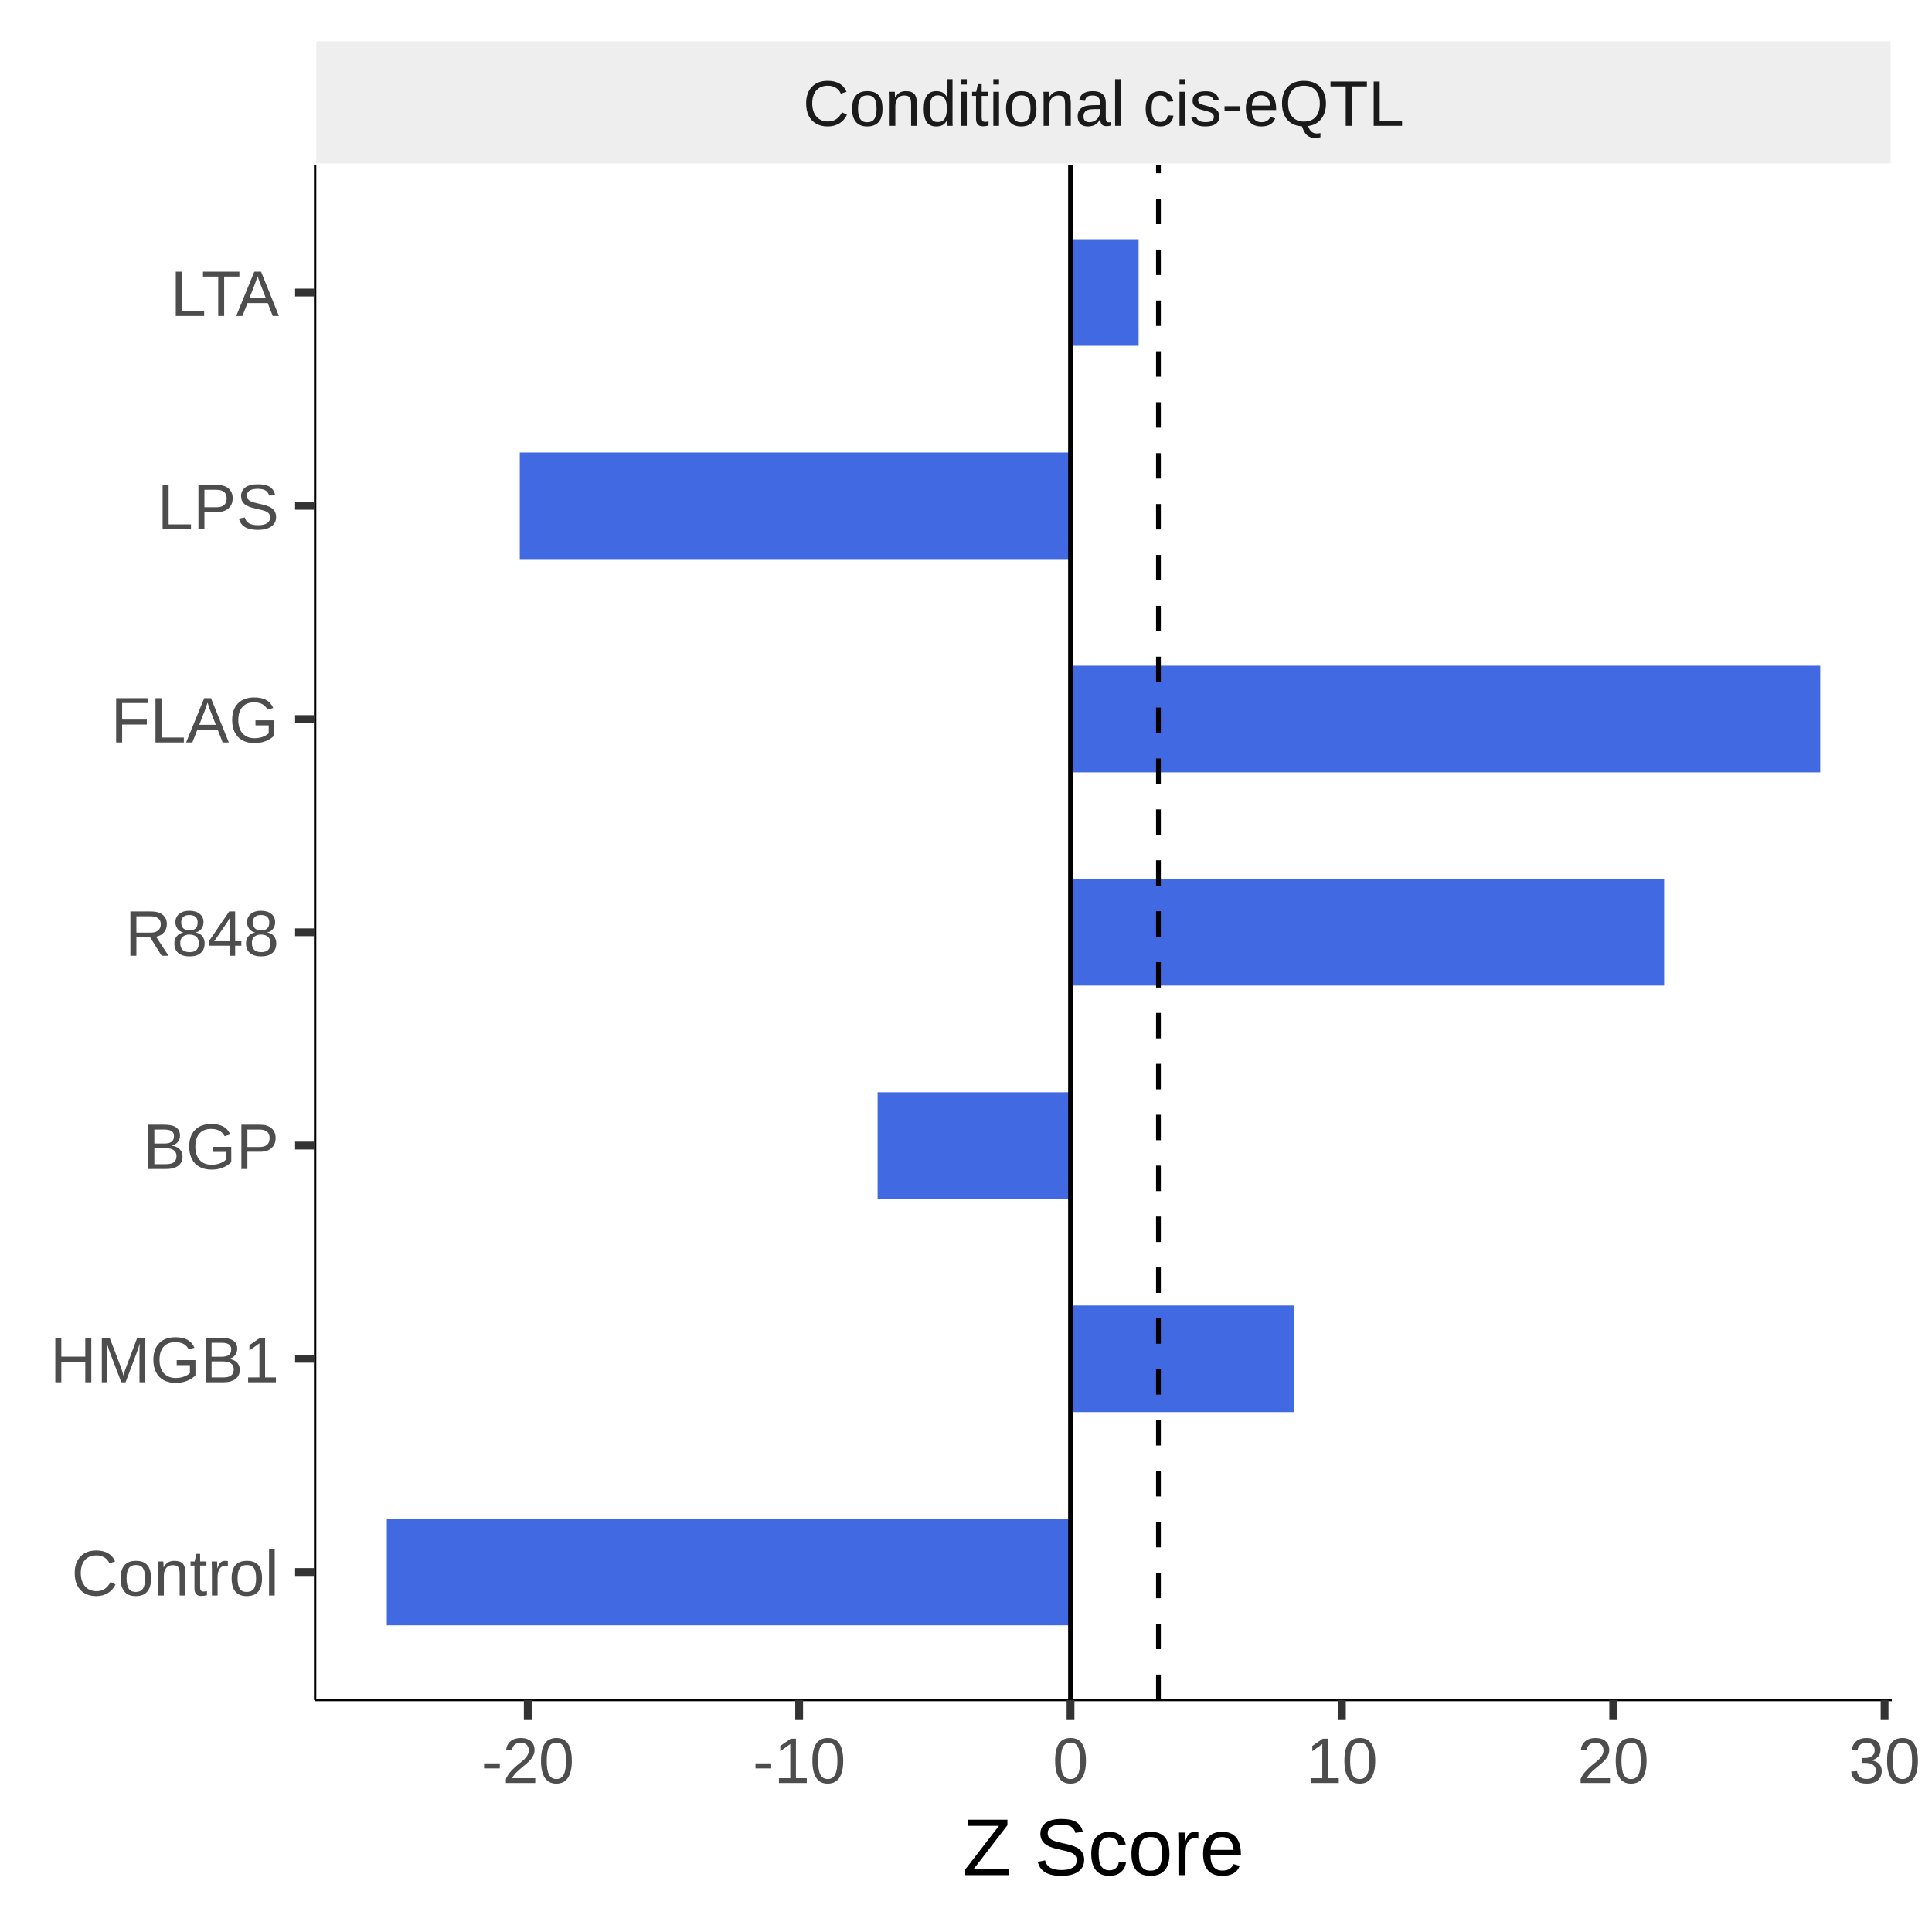
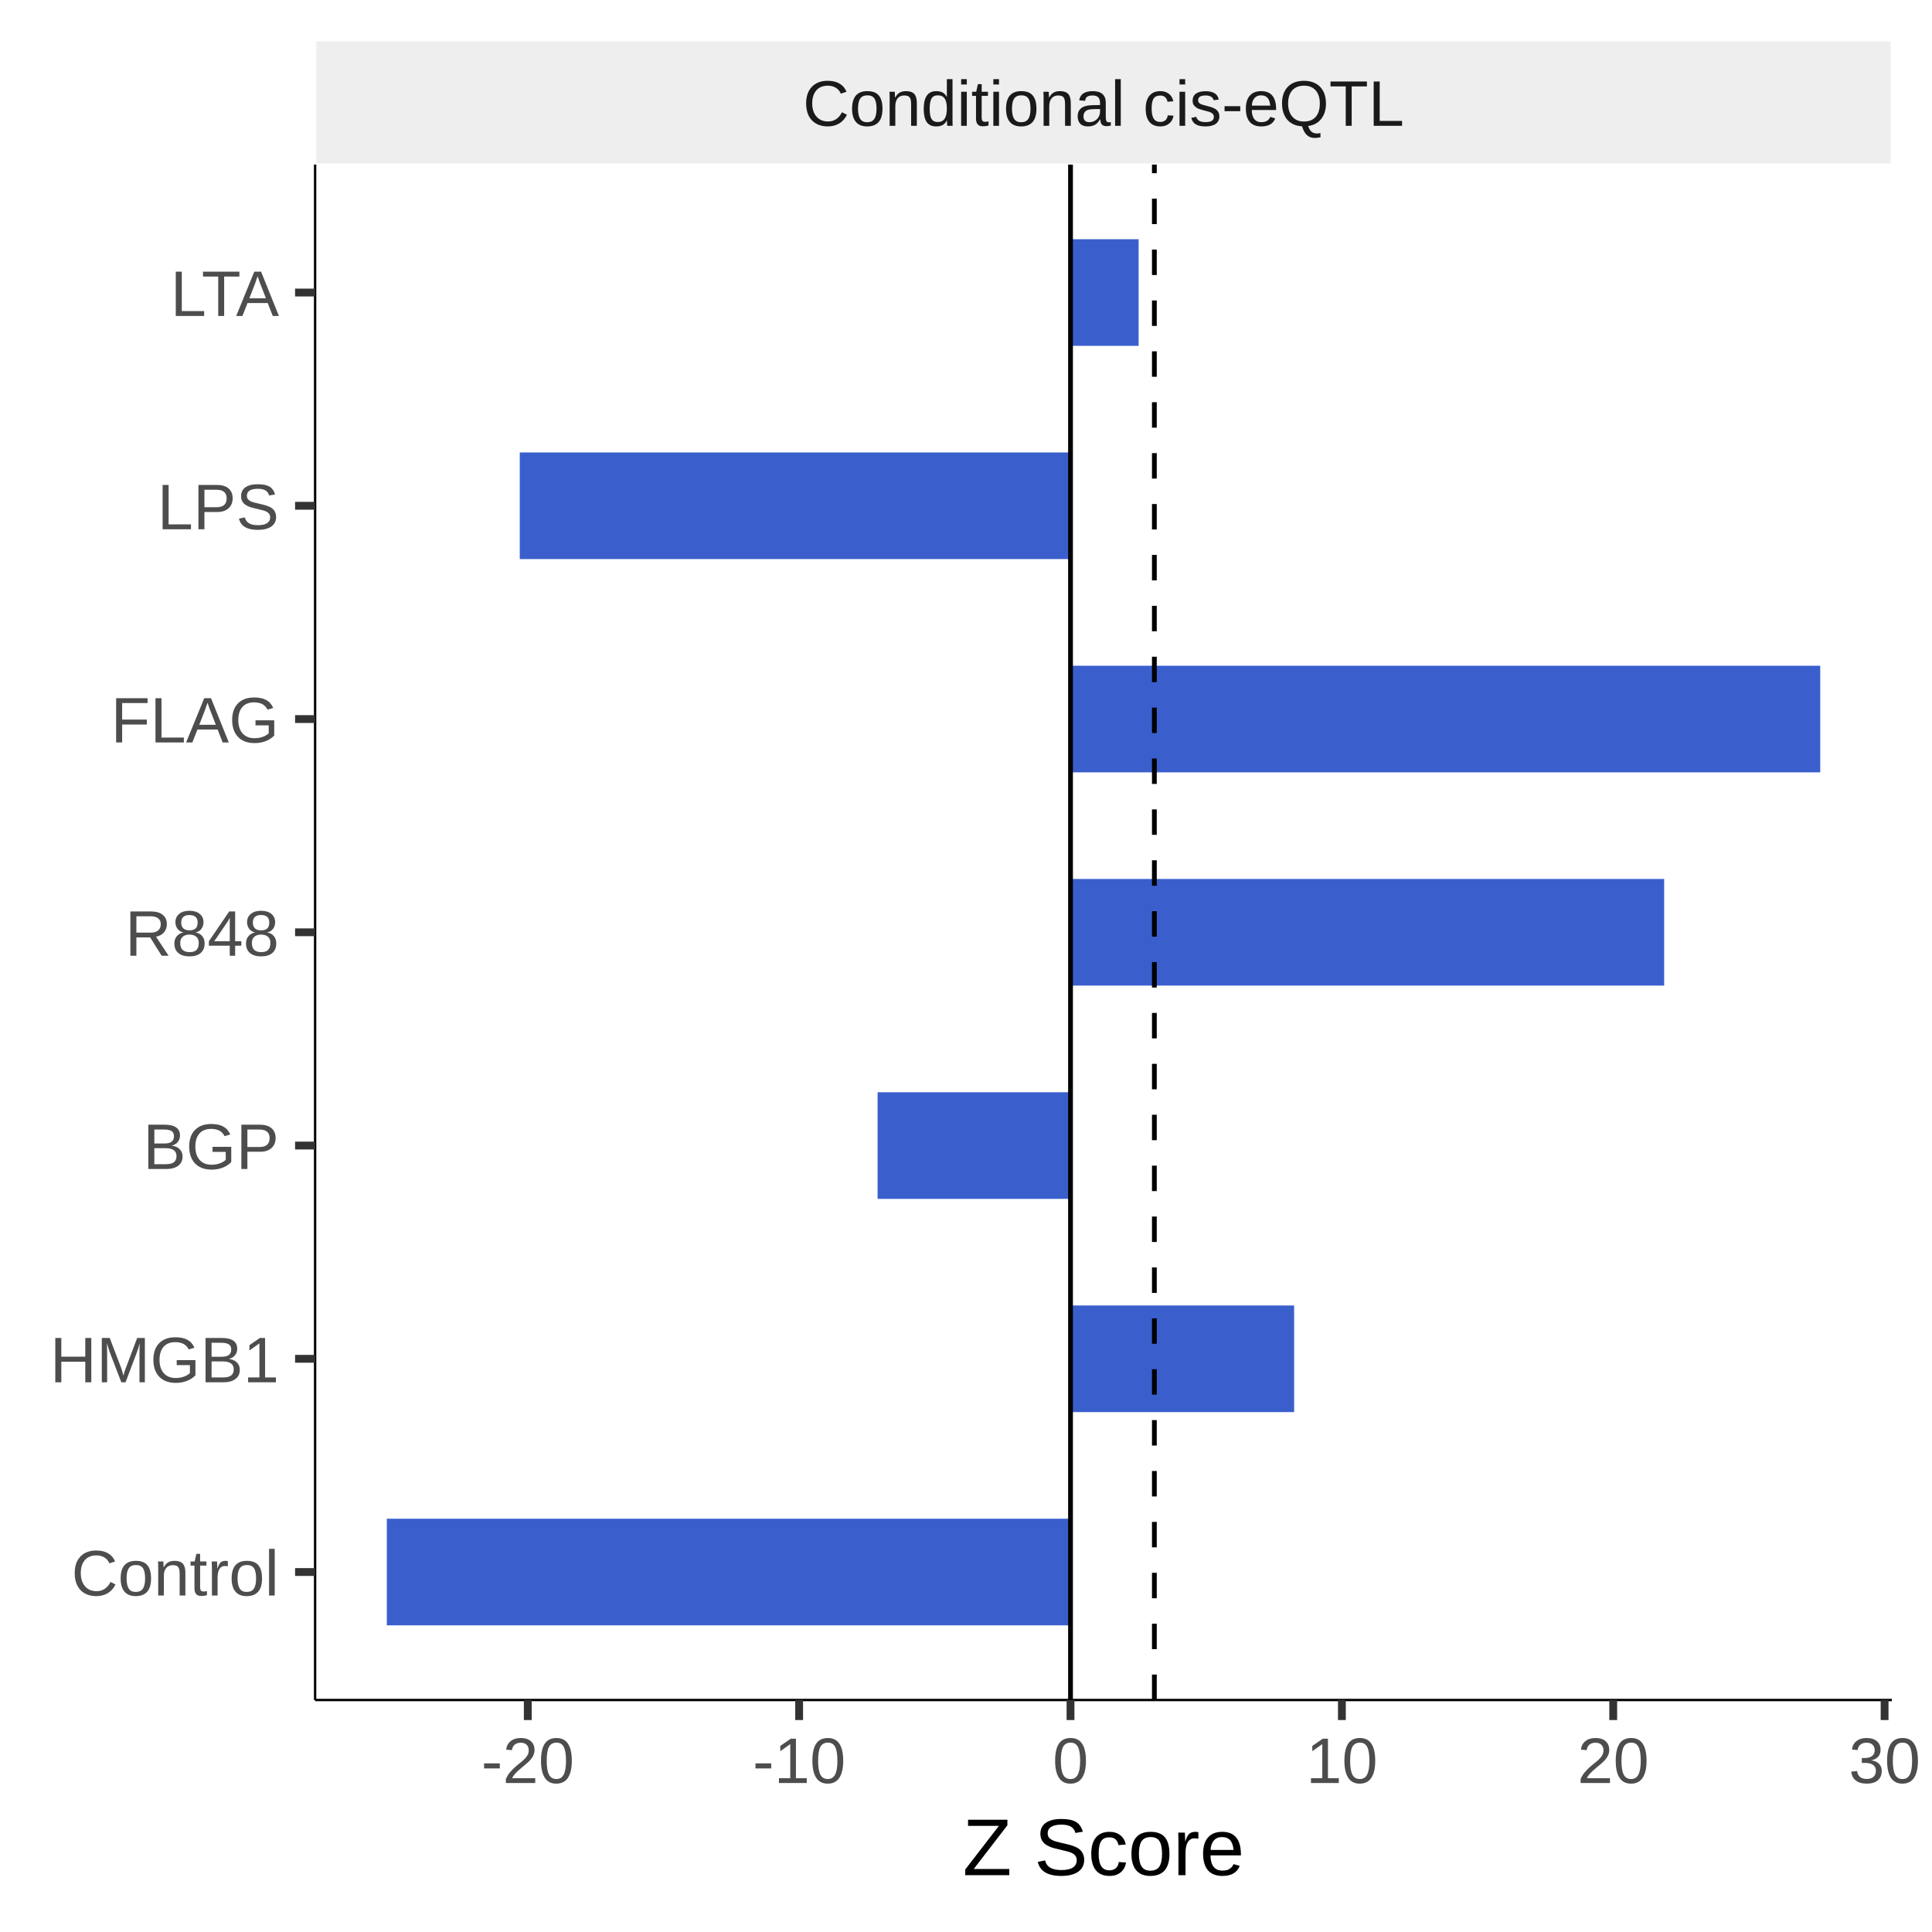
<svg xmlns="http://www.w3.org/2000/svg" class="svglite" width="432.00pt" height="432.00pt" viewBox="0 0 432.00 432.00">
  <defs>
    <style type="text/css">
    .svglite line, .svglite polyline, .svglite polygon, .svglite path, .svglite rect, .svglite circle {
      fill: none;
      stroke: #000000;
      stroke-linecap: round;
      stroke-linejoin: round;
      stroke-miterlimit: 10.00;
    }
  </style>
  </defs>
  <rect width="100%" height="100%" style="stroke: none; fill: #FFFFFF;" />
  <defs>
    <clipPath id="cpMC4wMHw0MzIuMDB8MC4wMHw0MzIuMDA=">
      <rect x="0.00" y="0.00" width="432.00" height="432.00" />
    </clipPath>
  </defs>
  <g clip-path="url(#cpMC4wMHw0MzIuMDB8MC4wMHw0MzIuMDA=)">
    <rect x="0.00" y="0.00" width="432.00" height="432.00" style="stroke-width: 1.75; stroke: #FFFFFF; fill: #FFFFFF;" />
  </g>
  <defs>
    <clipPath id="cpNzAuNDZ8NDIzLjAzfDM2LjgwfDM4MC4xMw==">
      <rect x="70.46" y="36.80" width="352.57" height="343.33" />
    </clipPath>
  </defs>
  <g clip-path="url(#cpNzAuNDZ8NDIzLjAzfDM2LjgwfDM4MC4xMw==)">
    <rect x="70.46" y="36.80" width="352.57" height="343.33" style="stroke-width: 1.75; stroke: none; fill: #FFFFFF;" />
-     <rect x="196.23" y="244.23" width="43.14" height="23.84" style="stroke-width: 1.07; stroke: none; stroke-linecap: square; stroke-linejoin: miter; fill: #4169E1;" />
-     <rect x="86.49" y="339.59" width="152.88" height="23.84" style="stroke-width: 1.07; stroke: none; stroke-linecap: square; stroke-linejoin: miter; fill: #4169E1;" />
-     <rect x="239.37" y="148.86" width="167.64" height="23.84" style="stroke-width: 1.07; stroke: none; stroke-linecap: square; stroke-linejoin: miter; fill: #4169E1;" />
-     <rect x="239.37" y="291.91" width="50.00" height="23.84" style="stroke-width: 1.07; stroke: none; stroke-linecap: square; stroke-linejoin: miter; fill: #4169E1;" />
-     <rect x="116.22" y="101.17" width="123.15" height="23.84" style="stroke-width: 1.07; stroke: none; stroke-linecap: square; stroke-linejoin: miter; fill: #4169E1;" />
-     <rect x="239.37" y="53.49" width="15.23" height="23.84" style="stroke-width: 1.07; stroke: none; stroke-linecap: square; stroke-linejoin: miter; fill: #4169E1;" />
-     <rect x="239.37" y="196.54" width="132.74" height="23.84" style="stroke-width: 1.07; stroke: none; stroke-linecap: square; stroke-linejoin: miter; fill: #4169E1;" />
-     <line x1="259.03" y1="380.13" x2="259.03" y2="36.80" style="stroke-width: 1.07; stroke-dasharray: 5.69,5.69; stroke-linecap: butt;" />
+     <rect x="196.23" y="244.23" width="43.14" height="23.84" style="stroke-width: 1.07; stroke: none; stroke-linecap: square; stroke-linejoin: miter; fill: #3A5FCD;" />
+     <rect x="86.49" y="339.59" width="152.88" height="23.84" style="stroke-width: 1.07; stroke: none; stroke-linecap: square; stroke-linejoin: miter; fill: #3A5FCD;" />
+     <rect x="239.37" y="148.86" width="167.64" height="23.84" style="stroke-width: 1.07; stroke: none; stroke-linecap: square; stroke-linejoin: miter; fill: #3A5FCD;" />
+     <rect x="239.37" y="291.91" width="50.00" height="23.84" style="stroke-width: 1.07; stroke: none; stroke-linecap: square; stroke-linejoin: miter; fill: #3A5FCD;" />
+     <rect x="116.22" y="101.17" width="123.15" height="23.84" style="stroke-width: 1.07; stroke: none; stroke-linecap: square; stroke-linejoin: miter; fill: #3A5FCD;" />
+     <rect x="239.37" y="53.49" width="15.23" height="23.84" style="stroke-width: 1.07; stroke: none; stroke-linecap: square; stroke-linejoin: miter; fill: #3A5FCD;" />
+     <rect x="239.37" y="196.54" width="132.74" height="23.84" style="stroke-width: 1.07; stroke: none; stroke-linecap: square; stroke-linejoin: miter; fill: #3A5FCD;" />
+     <line x1="258.12" y1="380.13" x2="258.12" y2="36.80" style="stroke-width: 1.07; stroke-dasharray: 5.69,5.69; stroke-linecap: butt;" />
    <line x1="239.37" y1="380.13" x2="239.37" y2="36.80" style="stroke-width: 1.07; stroke-linecap: butt;" />
  </g>
  <g clip-path="url(#cpMC4wMHw0MzIuMDB8MC4wMHw0MzIuMDA=)">
</g>
  <defs>
    <clipPath id="cpNzAuNDZ8NDIzLjAzfDguOTd8MzYuODA=">
      <rect x="70.46" y="8.97" width="352.57" height="27.83" />
    </clipPath>
  </defs>
  <g clip-path="url(#cpNzAuNDZ8NDIzLjAzfDguOTd8MzYuODA=)">
    <rect x="70.46" y="8.97" width="352.57" height="27.83" style="stroke-width: 0.53; stroke: #FFFFFF; fill: #EEEEEE;" />
    <text x="246.75" y="28.13" text-anchor="middle" style="font-size: 14.40px; fill: #1A1A1A; font-family: Arimo;" textLength="147.66px" lengthAdjust="spacingAndGlyphs">Conditional cis-eQTL</text>
  </g>
  <g clip-path="url(#cpMC4wMHw0MzIuMDB8MC4wMHw0MzIuMDA=)">
    <polyline points="70.46,380.13 423.03,380.13 " style="stroke-width: 0.53; stroke-linecap: butt;" />
    <polyline points="118.01,384.61 118.01,380.13 " style="stroke-width: 1.75; stroke: #333333; stroke-linecap: butt;" />
    <polyline points="178.69,384.61 178.69,380.13 " style="stroke-width: 1.75; stroke: #333333; stroke-linecap: butt;" />
    <polyline points="239.37,384.61 239.37,380.13 " style="stroke-width: 1.75; stroke: #333333; stroke-linecap: butt;" />
    <polyline points="300.05,384.61 300.05,380.13 " style="stroke-width: 1.75; stroke: #333333; stroke-linecap: butt;" />
    <polyline points="360.72,384.61 360.72,380.13 " style="stroke-width: 1.75; stroke: #333333; stroke-linecap: butt;" />
    <polyline points="421.40,384.61 421.40,380.13 " style="stroke-width: 1.75; stroke: #333333; stroke-linecap: butt;" />
    <text x="118.01" y="398.69" text-anchor="middle" style="font-size: 14.40px; fill: #4D4D4D; font-family: Arimo;" textLength="23.51px" lengthAdjust="spacingAndGlyphs">-20</text>
    <text x="178.69" y="398.69" text-anchor="middle" style="font-size: 14.40px; fill: #4D4D4D; font-family: Arimo;" textLength="23.51px" lengthAdjust="spacingAndGlyphs">-10</text>
    <text x="239.37" y="398.69" text-anchor="middle" style="font-size: 14.40px; fill: #4D4D4D; font-family: Arimo;" textLength="9.16px" lengthAdjust="spacingAndGlyphs">0</text>
    <text x="300.05" y="398.69" text-anchor="middle" style="font-size: 14.40px; fill: #4D4D4D; font-family: Arimo;" textLength="18.32px" lengthAdjust="spacingAndGlyphs">10</text>
    <text x="360.72" y="398.69" text-anchor="middle" style="font-size: 14.40px; fill: #4D4D4D; font-family: Arimo;" textLength="18.32px" lengthAdjust="spacingAndGlyphs">20</text>
    <text x="421.40" y="398.69" text-anchor="middle" style="font-size: 14.40px; fill: #4D4D4D; font-family: Arimo;" textLength="18.32px" lengthAdjust="spacingAndGlyphs">30</text>
    <polyline points="70.46,380.13 70.46,36.80 " style="stroke-width: 0.53; stroke-linecap: butt;" />
    <text x="62.39" y="356.76" text-anchor="end" style="font-size: 14.40px; fill: #4D4D4D; font-family: Arimo;" textLength="52.03px" lengthAdjust="spacingAndGlyphs">Control</text>
    <text x="62.39" y="309.08" text-anchor="end" style="font-size: 14.40px; fill: #4D4D4D; font-family: Arimo;" textLength="53.42px" lengthAdjust="spacingAndGlyphs">HMGB1</text>
    <text x="62.39" y="261.39" text-anchor="end" style="font-size: 14.40px; fill: #4D4D4D; font-family: Arimo;" textLength="29.45px" lengthAdjust="spacingAndGlyphs">BGP</text>
    <text x="62.39" y="213.71" text-anchor="end" style="font-size: 14.40px; fill: #4D4D4D; font-family: Arimo;" textLength="37.48px" lengthAdjust="spacingAndGlyphs">R848</text>
    <text x="62.39" y="166.02" text-anchor="end" style="font-size: 14.40px; fill: #4D4D4D; font-family: Arimo;" textLength="37.38px" lengthAdjust="spacingAndGlyphs">FLAG</text>
    <text x="62.39" y="118.34" text-anchor="end" style="font-size: 14.40px; fill: #4D4D4D; font-family: Arimo;" textLength="25.83px" lengthAdjust="spacingAndGlyphs">LPS</text>
    <text x="62.39" y="70.65" text-anchor="end" style="font-size: 14.40px; fill: #4D4D4D; font-family: Arimo;" textLength="23.56px" lengthAdjust="spacingAndGlyphs">LTA</text>
    <polyline points="65.98,351.51 70.46,351.51 " style="stroke-width: 1.75; stroke: #333333; stroke-linecap: butt;" />
    <polyline points="65.98,303.83 70.46,303.83 " style="stroke-width: 1.75; stroke: #333333; stroke-linecap: butt;" />
    <polyline points="65.98,256.15 70.46,256.15 " style="stroke-width: 1.75; stroke: #333333; stroke-linecap: butt;" />
    <polyline points="65.98,208.46 70.46,208.46 " style="stroke-width: 1.75; stroke: #333333; stroke-linecap: butt;" />
    <polyline points="65.98,160.78 70.46,160.78 " style="stroke-width: 1.75; stroke: #333333; stroke-linecap: butt;" />
    <polyline points="65.98,113.09 70.46,113.09 " style="stroke-width: 1.75; stroke: #333333; stroke-linecap: butt;" />
    <polyline points="65.98,65.41 70.46,65.41 " style="stroke-width: 1.75; stroke: #333333; stroke-linecap: butt;" />
    <text x="246.75" y="419.29" text-anchor="middle" style="font-size: 18.00px; font-family: Arimo;" textLength="68.48px" lengthAdjust="spacingAndGlyphs">Z Score</text>
  </g>
</svg>
